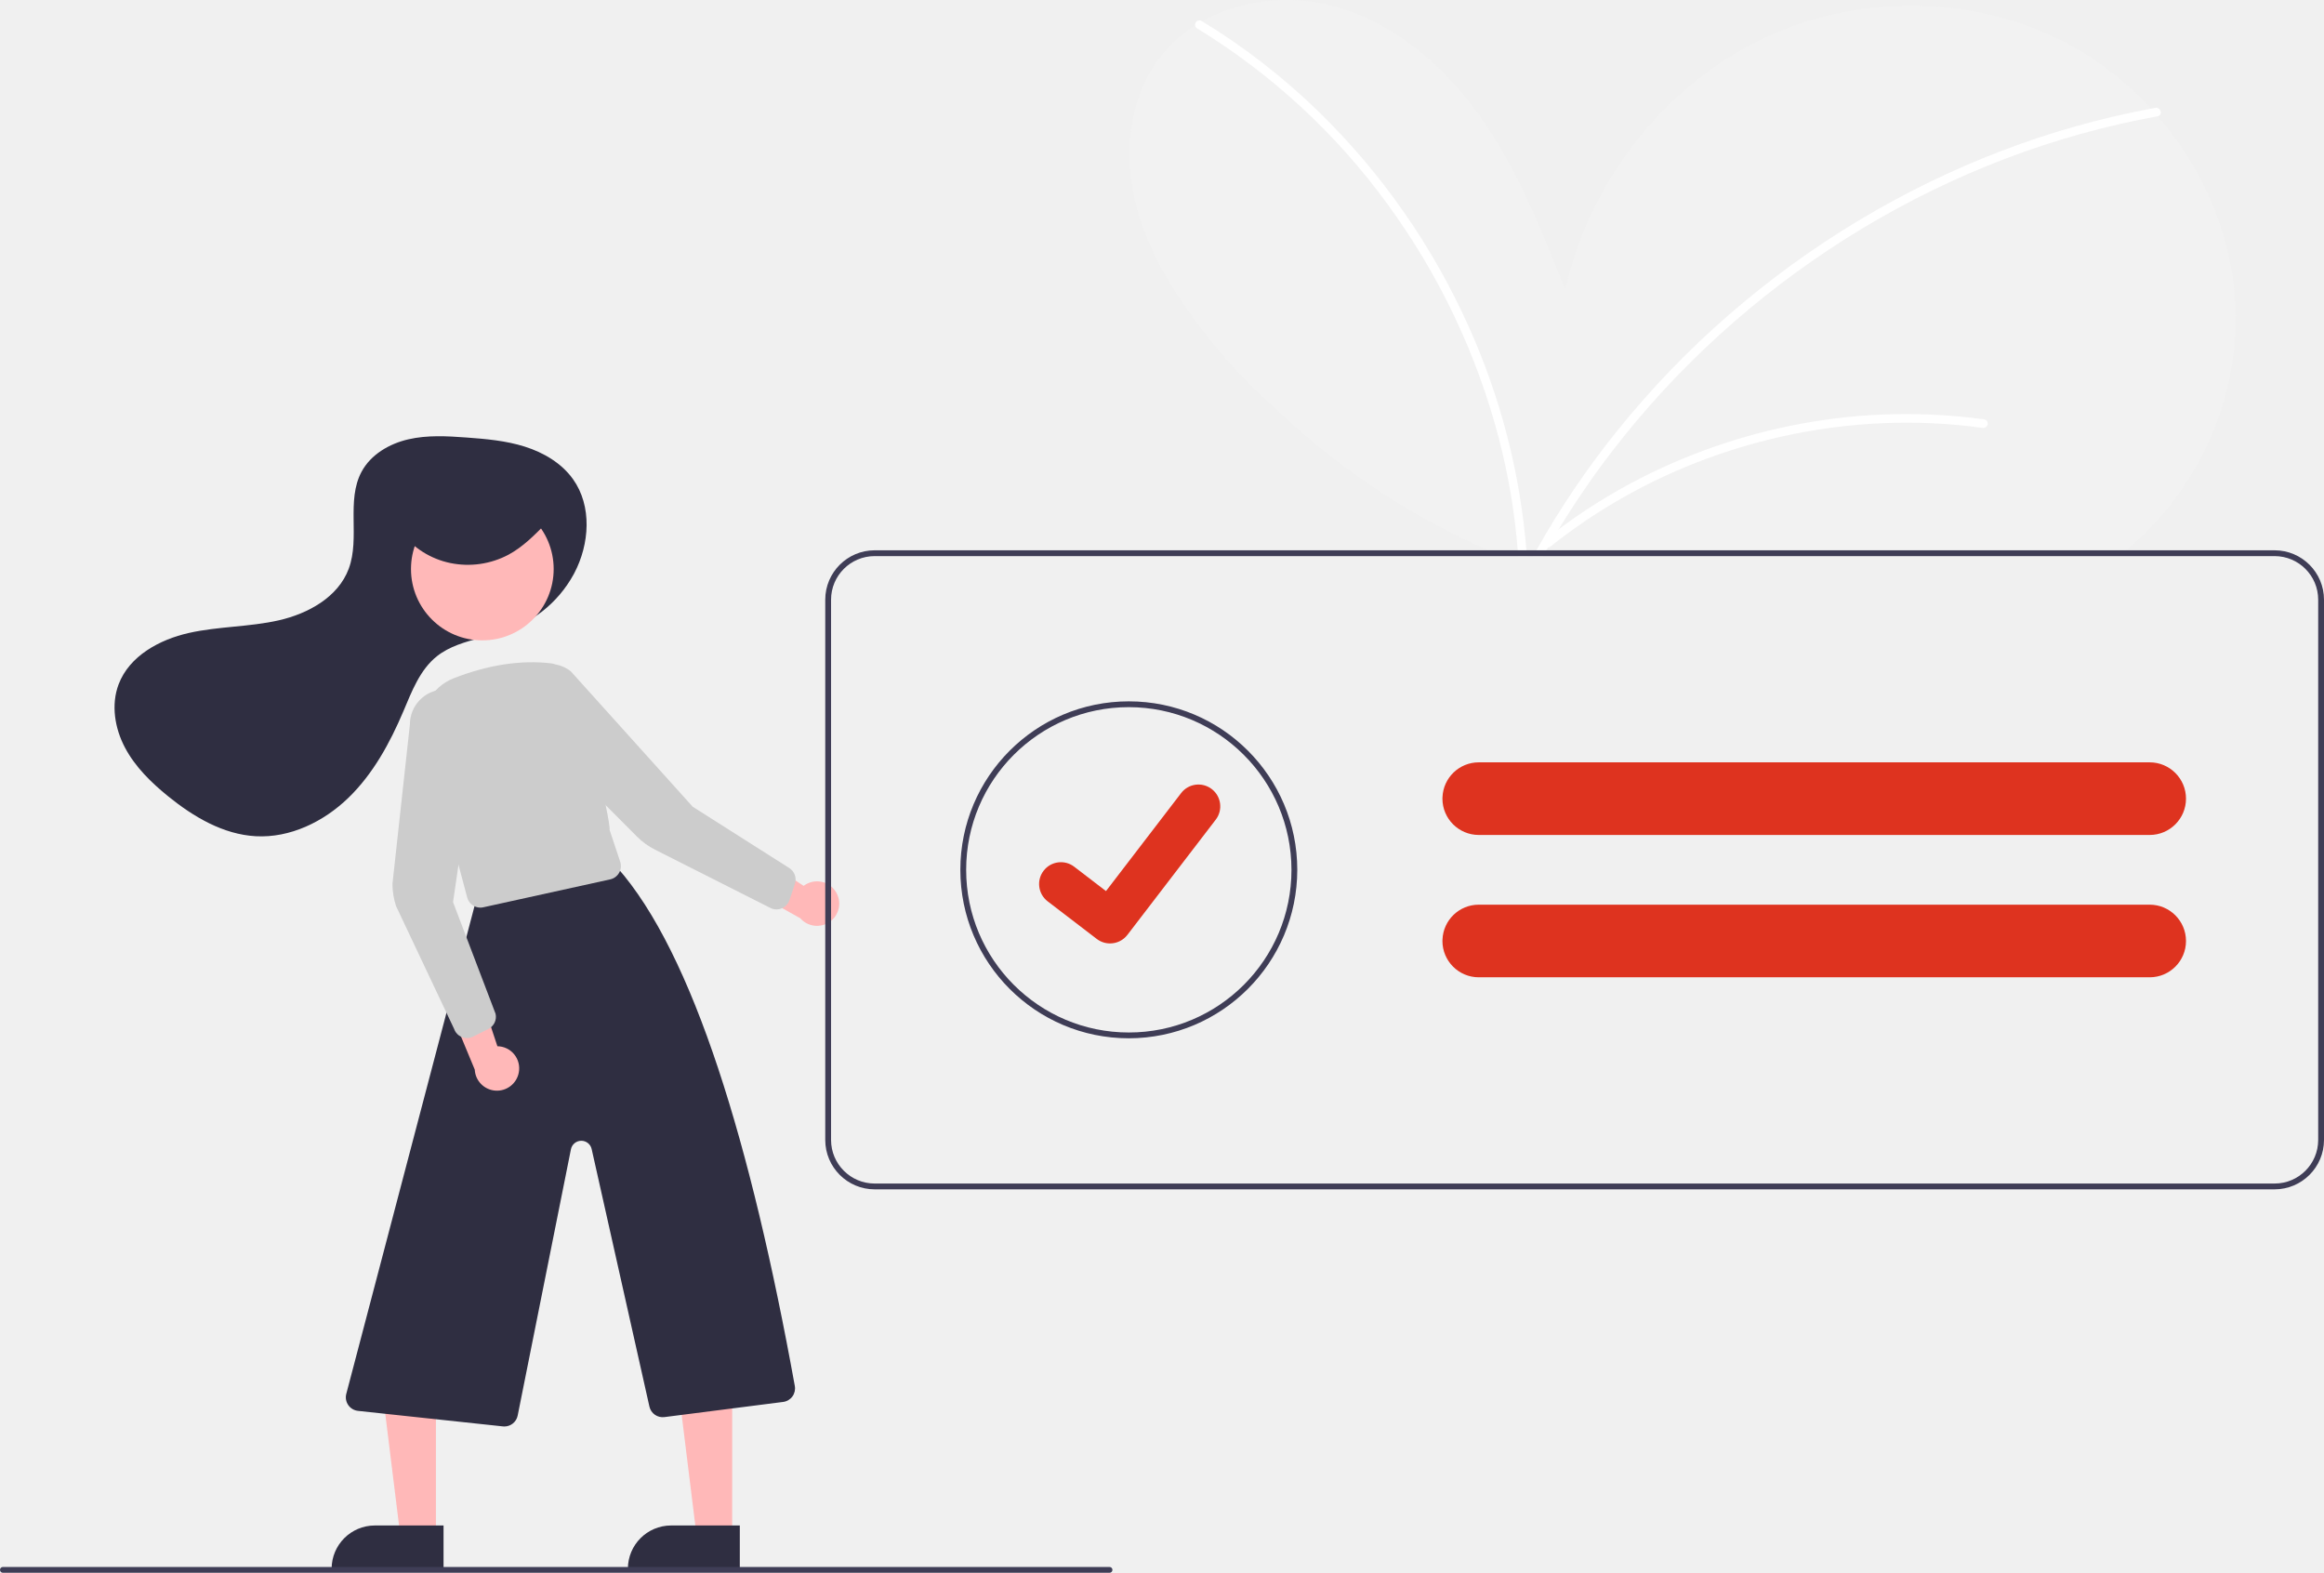
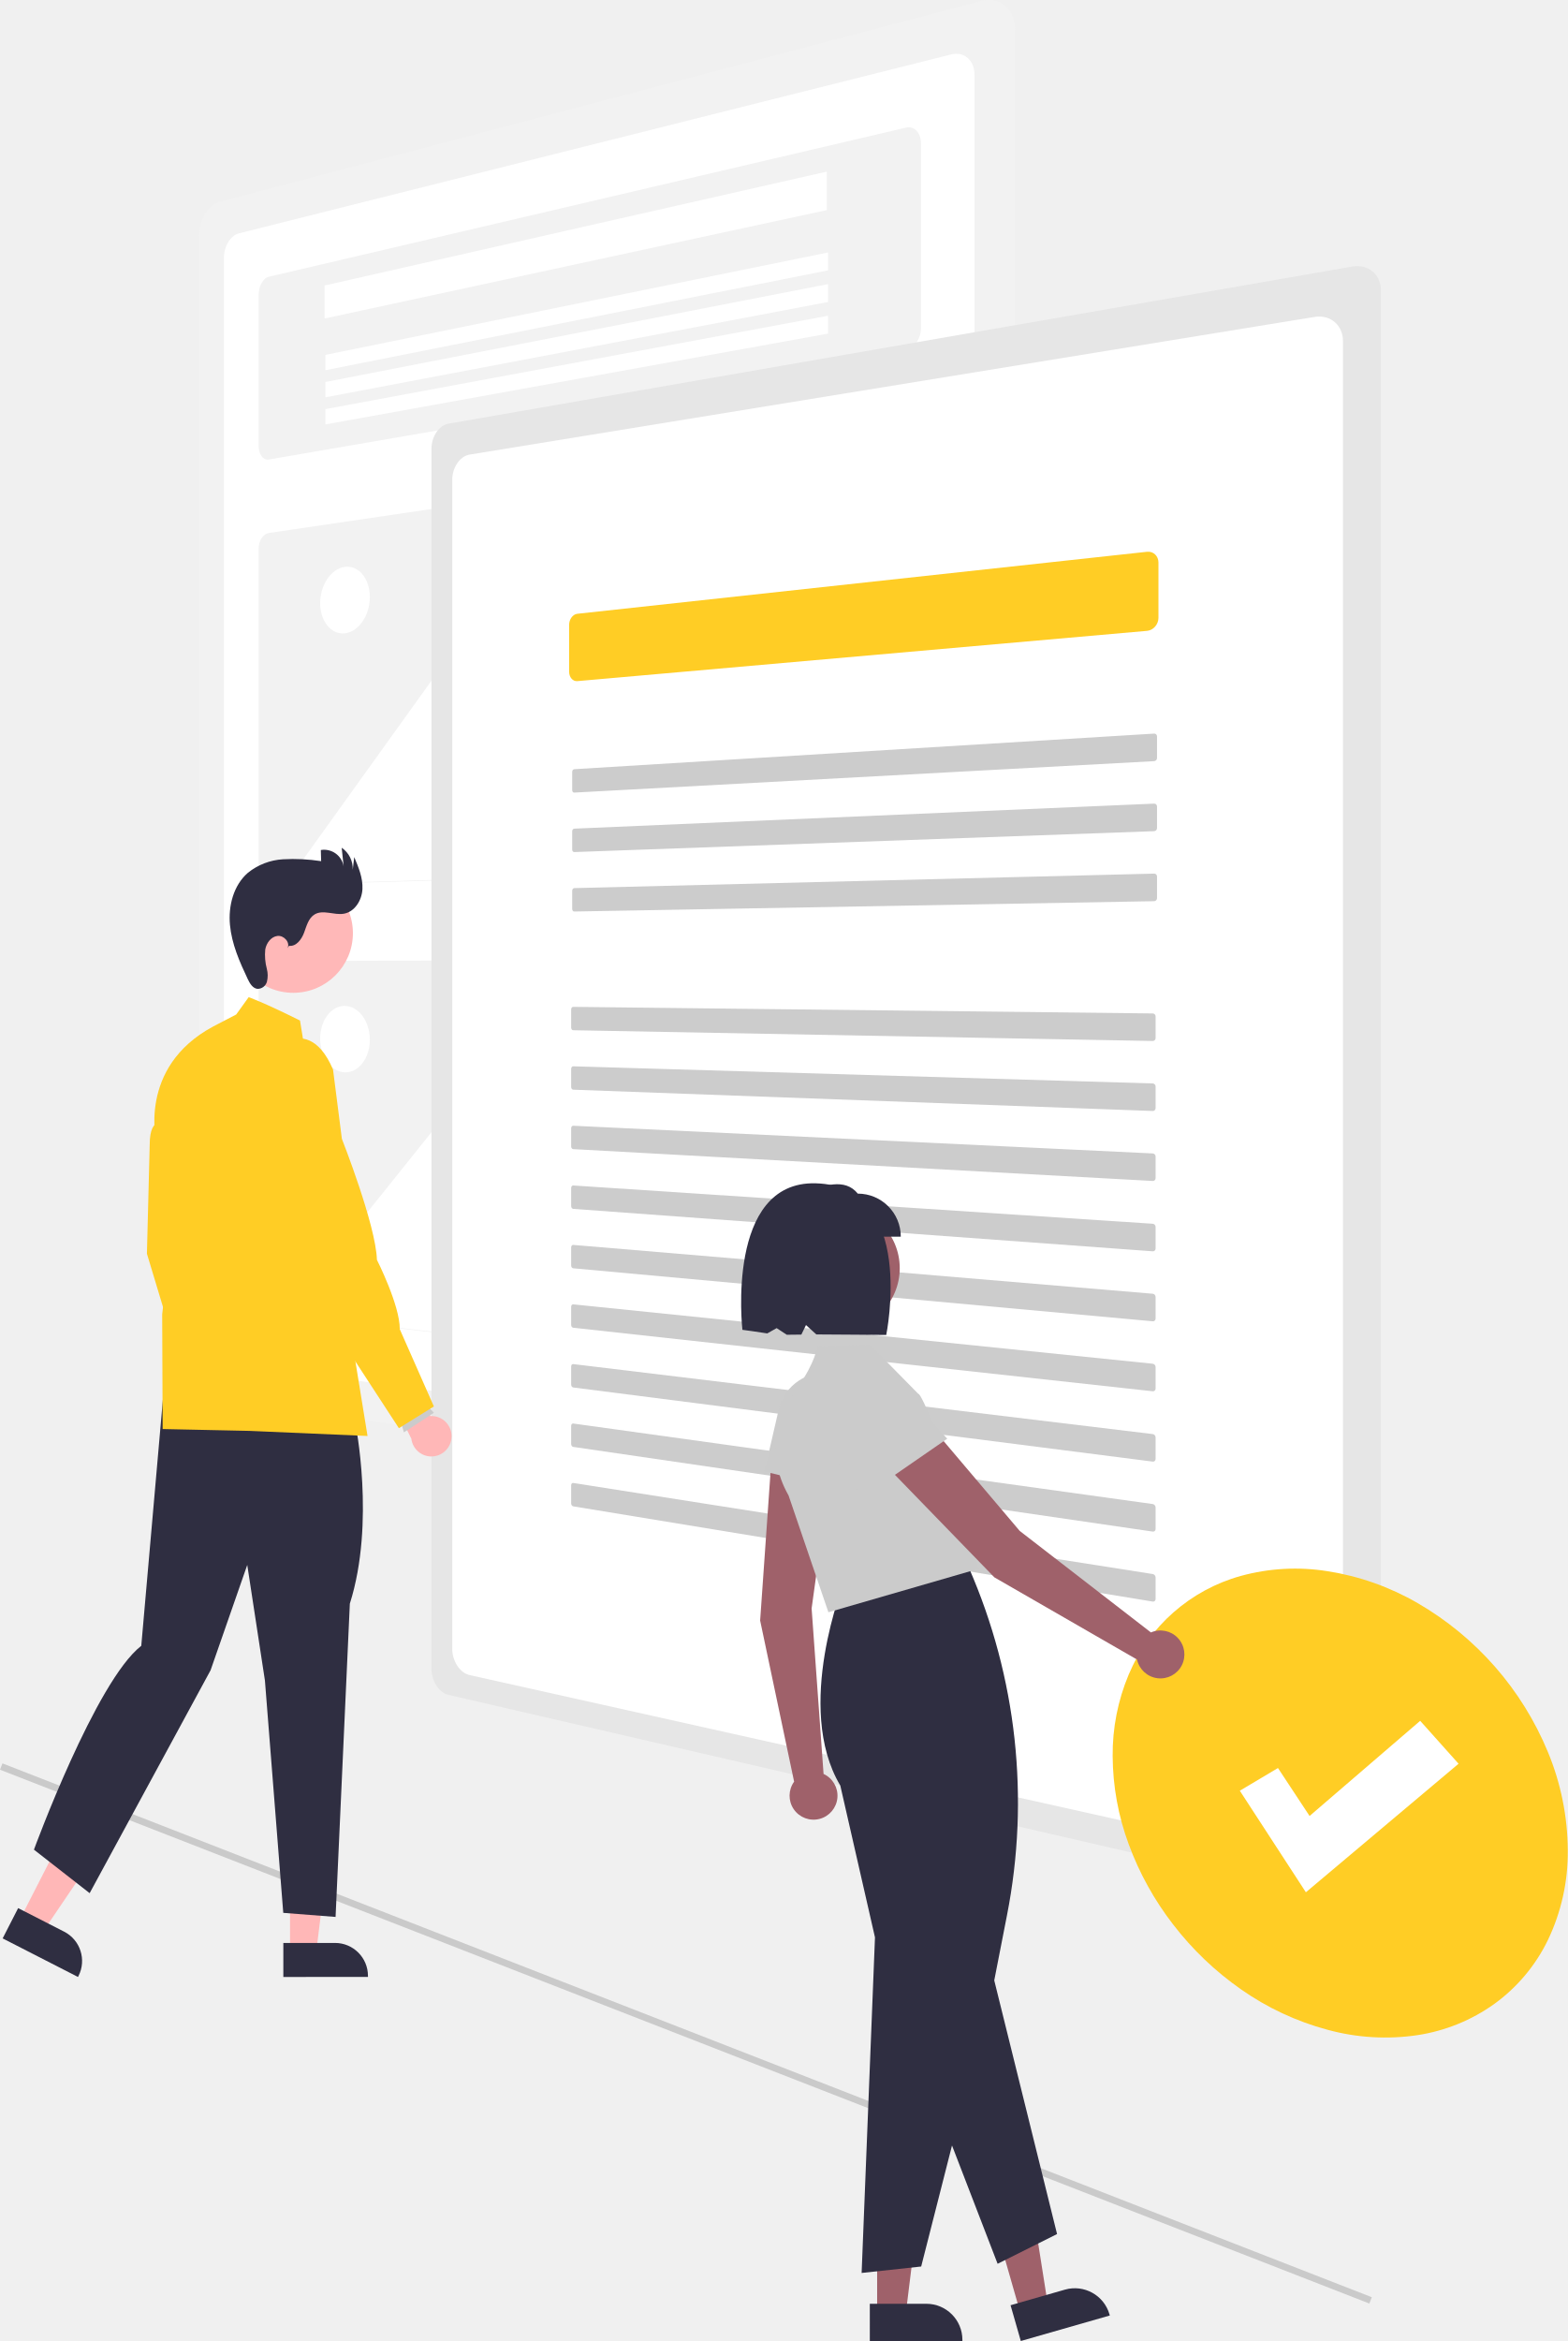
- <svg xmlns="http://www.w3.org/2000/svg" data-name="Layer 1" width="800.122" height="541.445" viewBox="0 0 800.122 541.445">
-   <path d="M931.831,368.723c-.84.69-1.68,1.35-2.54,2H717.151q-2.37-.975-4.72-2a249.807,249.807,0,0,1-61.87-38.52c-12.37-10.48-23.75-21.3-32-31.44-11.51-14.15-22.11-29.57-27.04-47.14-4.92-17.57-3.45-37.71,7.54-52.28a46.795,46.795,0,0,1,12.35-11.31c.79-.5,1.59-.98,2.41-1.43,13.18-7.4,29.81-9.2,44.65-5.37,21.25,5.49,38.91,20.82,51.51,38.8,12.6,17.97,20.78,38.61,28.84,59.02,8.18-36.43,32.95-69.06,66.41-85.65,33.45-16.59,75.01-16.39,107.75,1.58a108.292,108.292,0,0,1,27.55,21.7c.79.85,1.56,1.72,2.32,2.6,15.97,18.49,25.96,42.17,26.78,66.59C970.681,317.333,956.101,348.933,931.831,368.723Z" transform="translate(-199.939 -179.2774)" fill="#f2f2f2" />
-   <path d="M725.631,370.723h-3c-.04-.67-.09-1.33-.15-2a224.18,224.18,0,0,0-6.56-38.74,238.817,238.817,0,0,0-38.31-80.46,228.6,228.6,0,0,0-65.5-60.46,1.42,1.42,0,0,1-.7-1.03,1.496,1.496,0,0,1,2.21-1.56,2.256,2.256,0,0,1,.2.13,226.457,226.457,0,0,1,40.12,31.12,240.898,240.898,0,0,1,51.71,74.13,233.592,233.592,0,0,1,19.82,76.87C725.531,369.393,725.581,370.063,725.631,370.723Z" transform="translate(-199.939 -179.2774)" fill="#fff" />
-   <path d="M942.851,219.283a.184.184,0,0,1-.07.02c-2.19.4-4.39.82-6.57,1.27a296.839,296.839,0,0,0-52.33,15.89,308.808,308.808,0,0,0-48.5,25,313.784,313.784,0,0,0-43.45,33.08,307.525,307.525,0,0,0-36.99,40.12,297.483,297.483,0,0,0-22.61,34.06c-.38.66-.75,1.33-1.12,2h-3.43c.36-.67.73-1.34,1.11-2a299.923,299.923,0,0,1,27.98-41.33,310.84,310.84,0,0,1,38.31-39.75,317.84,317.84,0,0,1,44.38-32.28,311.853,311.853,0,0,1,49.52-24.16,297.104,297.104,0,0,1,51.45-14.52c.49-.09.97-.18,1.46-.27C943.861,216.073,944.661,218.893,942.851,219.283Z" transform="translate(-199.939 -179.2774)" fill="#fff" />
-   <path d="M397.619,376.668c5.335-10.071,6.215-23.187-.418-32.454-3.949-5.516-10.114-9.137-16.583-11.18s-13.294-2.643-20.059-3.139c-6.697-.491-13.514-.885-20.056.63s-12.879,5.215-16.066,11.126c-5.384,9.985-.479,22.789-4.434,33.422-3.629,9.758-13.957,15.462-24.11,17.765s-20.75,2.057-30.908,4.337-20.504,7.932-24.197,17.665c-2.671,7.039-1.344,15.146,2.175,21.802s9.031,12.043,14.881,16.781c8.728,7.068,18.939,13.122,30.153,13.735,11.816.646,23.37-4.979,31.875-13.208s14.295-18.862,18.921-29.755c2.935-6.91,5.707-14.347,11.588-19.013,4.321-3.429,9.818-4.931,15.148-6.352l6.036-1.609a41.441,41.441,0,0,0,25.894-20.253Q397.539,376.819,397.619,376.668Z" transform="translate(-199.939 -179.2774)" fill="#2f2e41" />
-   <polygon points="150.079 528.665 137.82 528.665 131.987 481.377 150.082 481.377 150.079 528.665" fill="#ffb8b8" />
-   <path d="M129.062,525.162h23.644a0,0,0,0,1,0,0v14.887a0,0,0,0,1,0,0H114.176a0,0,0,0,1,0,0v0A14.887,14.887,0,0,1,129.062,525.162Z" fill="#2f2e41" />
-   <polygon points="252.079 528.665 239.82 528.665 233.987 481.377 252.082 481.377 252.079 528.665" fill="#ffb8b8" />
-   <path d="M231.062,525.162h23.644a0,0,0,0,1,0,0v14.887a0,0,0,0,1,0,0H216.176a0,0,0,0,1,0,0v0A14.887,14.887,0,0,1,231.062,525.162Z" fill="#2f2e41" />
-   <path d="M373.585,670.357a4.834,4.834,0,0,1-.512-.027l-49.877-5.344a4.691,4.691,0,0,1-4.063-5.751l44.162-167.97A4.718,4.718,0,0,1,366.84,487.772l40.968-11.42a4.722,4.722,0,0,1,4.549,1.482c26.34,29.71,46.19,95.571,61.227,178.585a4.692,4.692,0,0,1-4.022,5.49l-40.868,5.218a4.678,4.678,0,0,1-5.171-3.627l-19.884-88.648a3.648,3.648,0,0,0-7.137.082l-18.33,91.651A4.666,4.666,0,0,1,373.585,670.357Z" transform="translate(-199.939 -179.2774)" fill="#2f2e41" />
-   <circle cx="166.059" cy="195.894" r="24.561" fill="#ffb8b8" />
-   <path d="M365.312,491.737a4.681,4.681,0,0,1-4.521-3.485L346.015,432.742a16.778,16.778,0,0,1,10.11-19.965c11.894-4.643,23.226-6.365,33.68-5.121h0c9.292,1.107,20.755,56.118,19.996,57.292l3.667,11a4.691,4.691,0,0,1-3.442,6.065l-43.695,9.612A4.732,4.732,0,0,1,365.312,491.737Z" transform="translate(-199.939 -179.2774)" fill="#ccc" />
-   <path d="M378.554,548.504a7.61,7.61,0,0,0-7.368-9.049l-8.513-25.67-8.701,11.037,9.418,22.685a7.652,7.652,0,0,0,15.164.998Z" transform="translate(-199.939 -179.2774)" fill="#ffb8b8" />
-   <path d="M488.002,486.811a7.61,7.61,0,0,0-11.385-2.562L454.061,469.328l-.021,14.054,21.422,12.015a7.652,7.652,0,0,0,12.539-8.586Z" transform="translate(-199.939 -179.2774)" fill="#ffb8b8" />
-   <path d="M360.707,536.644a4.69,4.69,0,0,1-4.454-3.218l-19.957-42.216a24.399,24.399,0,0,1-1.235-7.669l6-54.871a12.059,12.059,0,0,1,24.03-1.456l-9.18,62.631,14.649,38.44a4.681,4.681,0,0,1-2.478,5.225l-5.278,2.639A4.685,4.685,0,0,1,360.707,536.644Z" transform="translate(-199.939 -179.2774)" fill="#ccc" />
-   <path d="M467.291,492.354a4.681,4.681,0,0,1-2.115-.504l-39.688-20.047a24.368,24.368,0,0,1-6.289-4.56l-38.737-38.862a12.059,12.059,0,0,1,15.992-17.994l41.962,46.603,33.263,21.12a4.68,4.68,0,0,1,1.933,5.45l-1.875,5.596a4.692,4.692,0,0,1-4.447,3.199Z" transform="translate(-199.939 -179.2774)" fill="#ccc" />
-   <path d="M338.061,362.473a28.6,28.6,0,0,0,16.895,10.631,29.87,29.87,0,0,0,20.06-2.874c4.947-2.673,8.905-6.684,12.782-10.633,1.618-1.648,3.341-3.549,3.26-5.797-.126-3.484-4.314-5.388-7.909-6.148a56.435,56.435,0,0,0-35.033,3.94c-4.88,2.267-9.964,6.368-9.232,11.466" transform="translate(-199.939 -179.2774)" fill="#2f2e41" />
-   <path d="M983.061,368.723h-482a17.024,17.024,0,0,0-17,17v186a17.024,17.024,0,0,0,17,17h482a17.024,17.024,0,0,0,17-17v-186A17.024,17.024,0,0,0,983.061,368.723Zm15,203a15.018,15.018,0,0,1-15,15h-482a15.018,15.018,0,0,1-15-15v-186a15.018,15.018,0,0,1,15-15h482a15.018,15.018,0,0,1,15,15Z" transform="translate(-199.939 -179.2774)" fill="#3f3d56" />
-   <path d="M588.575,536.723a58,58,0,1,1,58-58A58.066,58.066,0,0,1,588.575,536.723Zm0-114a56,56,0,1,0,56,56A56.064,56.064,0,0,0,588.575,422.723Z" transform="translate(-199.939 -179.2774)" fill="#3f3d56" />
-   <path d="M940.047,441.723h-231a12.497,12.497,0,0,0-12.48,12.01,4.011,4.011,0,0,0-.02.49,12.518,12.518,0,0,0,12.5,12.5h231a12.5,12.5,0,0,0,0-25Z" transform="translate(-199.939 -179.2774)" fill="#de331f" />
-   <path d="M940.047,490.723h-231a12.497,12.497,0,0,0-12.48,12.01,4.011,4.011,0,0,0-.02.49,12.518,12.518,0,0,0,12.5,12.5h231a12.5,12.5,0,0,0,0-25Z" transform="translate(-199.939 -179.2774)" fill="#de331f" />
-   <path d="M582.104,504.064a7.46,7.46,0,0,1-4.489-1.491l-.08-.06-16.904-12.942a7.51,7.51,0,1,1,9.135-11.923l10.949,8.396,25.875-33.744a7.51,7.51,0,0,1,10.529-1.39l-.161.218.165-.215a7.518,7.518,0,0,1,1.39,10.529L588.079,501.134A7.513,7.513,0,0,1,582.104,504.064Z" transform="translate(-199.939 -179.2774)" fill="#de331f" />
-   <path d="M581.939,720.723h-381a1,1,0,0,1,0-2h381a1,1,0,0,1,0,2Z" transform="translate(-199.939 -179.2774)" fill="#3f3d56" />
-   <path d="M883.197,323.672a198.228,198.228,0,0,0-62.845,1.417,202.342,202.342,0,0,0-59.173,20.688,195.2,195.2,0,0,0-29.529,19.509c-1.508,1.205.627,3.315,2.121,2.121a193.808,193.808,0,0,1,53.787-30.236,199.647,199.647,0,0,1,60.064-12.185,191.075,191.075,0,0,1,34.777,1.578,1.554,1.554,0,0,0,1.845-1.048,1.509,1.509,0,0,0-1.048-1.845Z" transform="translate(-199.939 -179.2774)" fill="#fff" />
+ <svg xmlns="http://www.w3.org/2000/svg" data-name="Layer 1" width="461.622" height="689.079" viewBox="0 0 461.622 689.079">
+   <rect x="570.15" y="487.648" width="2" height="432.733" transform="translate(-661.394 875.08) rotate(-68.70828)" fill="#cacaca" />
+   <path id="a59f2875-b7c9-49fa-9edb-013b668487d1-427" data-name="Path 1" d="M658.021,105.767l-224.115,59.08a6.209,6.209,0,0,0-2.422,1.323,9.687,9.687,0,0,0-1.968,2.377,12.63,12.63,0,0,0-1.322,3.09,13.023,13.023,0,0,0-.486,3.489V507.593a12.414,12.414,0,0,0,.486,3.431,11.116,11.116,0,0,0,1.322,2.939,8.16,8.16,0,0,0,1.968,2.148,5.427,5.427,0,0,0,2.422,1.042l224.115,32.998a8.582,8.582,0,0,0,3.882-.299,8.258,8.258,0,0,0,3.188-1.901,9.249,9.249,0,0,0,2.161-3.208,11.11,11.11,0,0,0,.798-4.199V114.209a10.413,10.413,0,0,0-.798-4.107,7.868,7.868,0,0,0-2.161-2.956,7.159,7.159,0,0,0-3.188-1.531A8.52,8.52,0,0,0,658.021,105.767Z" transform="translate(-369.1888 -105.4603)" fill="#f2f2f2" />
+   <path id="ff4771f9-1135-4fb3-96b8-ed4410566af1-428" data-name="Path 2" d="M439.429,174.177a4.427,4.427,0,0,0-1.707.951,6.827,6.827,0,0,0-1.38,1.676,8.818,8.818,0,0,0-.918,2.185,9.031,9.031,0,0,0-.317,2.456V500.416a8.635,8.635,0,0,0,.317,2.416,7.773,7.773,0,0,0,.917,2.076,5.754,5.754,0,0,0,1.379,1.521,3.865,3.865,0,0,0,1.707.749L649.356,535.46a5.834,5.834,0,0,0,2.651-.291,5.758,5.758,0,0,0,2.159-1.385,6.552,6.552,0,0,0,1.443-2.263,7.843,7.843,0,0,0,.503-2.919V127.532a7.397,7.397,0,0,0-.503-2.862,5.59,5.59,0,0,0-1.443-2.095,4.96,4.96,0,0,0-2.159-1.134,5.728,5.728,0,0,0-2.651.018Z" transform="translate(-369.1888 -105.4603)" fill="#fff" />
+   <path id="f1f9644a-fa88-428c-8322-79261417ccc5-429" data-name="Path 3" d="M448.309,186.929a2.676,2.676,0,0,0-1.157.634,4.667,4.667,0,0,0-.94,1.207,6.725,6.725,0,0,0-.634,1.609,7.435,7.435,0,0,0-.238,1.841V236.646a6.361,6.361,0,0,0,.233,1.743,4.331,4.331,0,0,0,.634,1.351,2.572,2.572,0,0,0,.944.824,1.88,1.88,0,0,0,1.157.163l187.635-32.313a4.192,4.192,0,0,0,1.714-.737,5.875,5.875,0,0,0,1.405-1.448,7.295,7.295,0,0,0,.951-1.954,7.498,7.498,0,0,0,.349-2.25v-54.399a6.199,6.199,0,0,0-.349-2.108,4.402,4.402,0,0,0-.951-1.568,3.191,3.191,0,0,0-3.118-.919Z" transform="translate(-369.1888 -105.4603)" fill="#f2f2f2" />
+   <path id="ff7d054f-0c1b-4433-9ca3-8172c7ca7ae0-430" data-name="Path 4" d="M448.309,262.353a2.699,2.699,0,0,0-1.171.523,3.999,3.999,0,0,0-.951,1.044,5.331,5.331,0,0,0-.634,1.417,5.837,5.837,0,0,0-.214,1.642v94.955a5.44,5.44,0,0,0,.22,1.604,4.363,4.363,0,0,0,.634,1.306,3.082,3.082,0,0,0,.951.878,2.297,2.297,0,0,0,1.17.317l187.633-5.349a4.123,4.123,0,0,0,1.733-.475,4.727,4.727,0,0,0,1.411-1.146,5.376,5.376,0,0,0,.943-1.65,5.692,5.692,0,0,0,.33-1.981V239.169a5.221,5.221,0,0,0-.33-1.926,4.269,4.269,0,0,0-.943-1.484,3.694,3.694,0,0,0-1.411-.898,3.756,3.756,0,0,0-1.739-.17Z" transform="translate(-369.1888 -105.4603)" fill="#f2f2f2" />
+   <path id="a7eb0bab-ebfd-4dd9-b622-759c7763ba58-431" data-name="Rectangle 1" d="M464.749,189.501l147.89-33.528v11.329L464.749,199.216Z" transform="translate(-369.1888 -105.4603)" fill="#fff" />
+   <path id="f23a1c9f-c8e9-45be-b21c-431aeafeca9c-432" data-name="Rectangle 2" d="M465.007,209.919l147.982-30.139v5.263L465.007,214.43Z" transform="translate(-369.1888 -105.4603)" fill="#fff" />
+   <path id="a3ff34d5-a9ab-425b-b799-bea92feb2951-433" data-name="Rectangle 3" d="M465.007,217.9l147.982-28.81v5.263L465.007,222.412Z" transform="translate(-369.1888 -105.4603)" fill="#fff" />
+   <path id="be05c005-2968-403e-b18e-d8c6e4e7ee45-434" data-name="Rectangle 4" d="M465.007,225.882l147.982-27.481v5.263L465.007,230.394Z" transform="translate(-369.1888 -105.4603)" fill="#fff" />
+   <path id="a1b64b68-1df2-49ff-8571-8f25058de55b-435" data-name="Path 5" d="M547.058,363.413l75.045-2.125a2.338,2.338,0,0,0,.764-.152,2.573,2.573,0,0,0,.684-.391,2.894,2.894,0,0,0,.562-.597,3.203,3.203,0,0,0,.396-.77,3.4,3.4,0,0,0,.149-1.729,3.182,3.182,0,0,0-.254-.808,2.857,2.857,0,0,0-.46-.696l-49.471-54.844a2.096,2.096,0,0,0-.784-.555,1.935,1.935,0,0,0-.89-.127,2.17,2.17,0,0,0-.888.288,2.702,2.702,0,0,0-.78.692l-11.509,14.873a5.411,5.411,0,0,1-1.593,1.408,4.296,4.296,0,0,1-1.806.563,3.877,3.877,0,0,1-1.8-.294,4.317,4.317,0,0,1-1.577-1.163h0l-33.921-38.977a1.809,1.809,0,0,0-.699-.504,1.623,1.623,0,0,0-.792-.101,1.901,1.901,0,0,0-.792.292,2.552,2.552,0,0,0-.696.67l-59.595,82.994a2.716,2.716,0,0,0-.325.608,3.214,3.214,0,0,0-.179.691,3.406,3.406,0,0,0-.027.727,3.205,3.205,0,0,0,.132.713,2.7,2.7,0,0,0,.281.627,2.107,2.107,0,0,0,.396.475,1.627,1.627,0,0,0,.484.299,1.382,1.382,0,0,0,.542.094l89.491-2.569Z" transform="translate(-369.1888 -105.4603)" fill="#fff" />
+   <path id="f3c84d7c-5146-4d23-9ceb-c01f372468d7-436" data-name="Ellipse 1" d="M470.715,272.322a5.351,5.351,0,0,1,2.852.396,6.359,6.359,0,0,1,2.349,1.795,8.98,8.98,0,0,1,1.584,2.926,11.962,11.962,0,0,1,.584,3.765,13.334,13.334,0,0,1-.584,3.906,12.036,12.036,0,0,1-1.584,3.313,9.077,9.077,0,0,1-2.345,2.37,6.35,6.35,0,0,1-2.852,1.087,5.351,5.351,0,0,1-2.837-.452,6.426,6.426,0,0,1-2.304-1.827,9.053,9.053,0,0,1-1.55-2.909,11.985,11.985,0,0,1-.566-3.709,13.338,13.338,0,0,1,.566-3.847,12.095,12.095,0,0,1,1.546-3.285,9.19,9.19,0,0,1,2.304-2.387A6.43,6.43,0,0,1,470.715,272.322Z" transform="translate(-369.1888 -105.4603)" fill="#fff" />
+   <path id="b0182b23-dc59-4ff3-b3b4-a3d940efaefe-437" data-name="Path 6" d="M448.309,388.343a2.351,2.351,0,0,0-1.171.353,3.23,3.23,0,0,0-.948.907,4.527,4.527,0,0,0-.634,1.326,5.51,5.51,0,0,0-.217,1.612v94.955a5.765,5.765,0,0,0,.22,1.637,5.149,5.149,0,0,0,.634,1.397,3.818,3.818,0,0,0,.951,1.014,2.614,2.614,0,0,0,1.17.486l187.627,21.763a3.796,3.796,0,0,0,1.733-.225,3.854,3.854,0,0,0,1.411-.943,4.452,4.452,0,0,0,.943-1.514,5.303,5.303,0,0,0,.33-1.936V392.91a5.606,5.606,0,0,0-.33-1.973,5.164,5.164,0,0,0-.943-1.62,4.516,4.516,0,0,0-1.411-1.102,4.032,4.032,0,0,0-1.733-.421Z" transform="translate(-369.1888 -105.4603)" fill="#f2f2f2" />
+   <path id="a989dc09-34cc-41d2-9960-aebf8ec98c6b-438" data-name="Path 7" d="M547.058,503.673l75.042,8.719a2.218,2.218,0,0,0,.764-.042,2.168,2.168,0,0,0,.684-.292,2.334,2.334,0,0,0,.562-.516,2.675,2.675,0,0,0,.396-.713,3.102,3.102,0,0,0,.188-.837,3.45,3.45,0,0,0-.039-.871,3.592,3.592,0,0,0-.254-.845,3.472,3.472,0,0,0-.46-.762l-49.467-61.989a2.576,2.576,0,0,0-.784-.665,2.112,2.112,0,0,0-.89-.255,1.965,1.965,0,0,0-.888.158,2.193,2.193,0,0,0-.78.578L559.623,458.548a4.393,4.393,0,0,1-1.593,1.178,3.904,3.904,0,0,1-1.806.303,4.259,4.259,0,0,1-1.8-.555,5.313,5.313,0,0,1-1.577-1.39h0L518.925,414.202a2.225,2.225,0,0,0-.7-.604,1.76,1.76,0,0,0-.792-.215,1.699,1.699,0,0,0-.792.177,2.065,2.065,0,0,0-.7.569l-59.59,74.39a2.261,2.261,0,0,0-.325.561,2.889,2.889,0,0,0-.179.665,3.35,3.35,0,0,0-.027.723,3.457,3.457,0,0,0,.132.735,3.162,3.162,0,0,0,.281.669,2.598,2.598,0,0,0,.396.533,1.988,1.988,0,0,0,.484.368,1.526,1.526,0,0,0,.542.173l89.492,10.36Z" transform="translate(-369.1888 -105.4603)" fill="#fff" />
+   <path id="a8bd342c-5bae-4e5f-bf88-a468257dce96-439" data-name="Ellipse 2" d="M470.715,401.55a5.824,5.824,0,0,1,2.852.805,7.843,7.843,0,0,1,2.345,2.139,10.712,10.712,0,0,1,1.584,3.156,12.766,12.766,0,0,1,.584,3.849,12.509,12.509,0,0,1-.584,3.822,10.14,10.14,0,0,1-1.584,3.083,7.334,7.334,0,0,1-2.345,2.03,5.638,5.638,0,0,1-2.852.674,5.871,5.871,0,0,1-2.837-.862,7.935,7.935,0,0,1-2.304-2.16,10.779,10.779,0,0,1-1.546-3.133,12.778,12.778,0,0,1-.566-3.791,12.523,12.523,0,0,1,.566-3.765,10.208,10.208,0,0,1,1.546-3.062,7.419,7.419,0,0,1,2.304-2.054A5.67,5.67,0,0,1,470.715,401.55Z" transform="translate(-369.1888 -105.4603)" fill="#fff" />
+   <path id="e9ee41aa-d78e-4dad-8172-13013ca5924f-440" data-name="Path 8" d="M501.234,230.17a4.741,4.741,0,0,0-1.951.849,6.67,6.67,0,0,0-1.584,1.664,8.398,8.398,0,0,0-1.068,2.24,8.793,8.793,0,0,0-.396,2.582V596.736a9.092,9.092,0,0,0,1.461,4.904,7.259,7.259,0,0,0,1.584,1.754,5.054,5.054,0,0,0,1.952.963l266.154,61.431a7.838,7.838,0,0,0,3.252.089,6.319,6.319,0,0,0,2.67-1.188,6.128,6.128,0,0,0,1.808-2.264,7.342,7.342,0,0,0,.666-3.129V190.888a7.598,7.598,0,0,0-.666-3.169,6.648,6.648,0,0,0-1.808-2.367,6.744,6.744,0,0,0-2.669-1.341,7.843,7.843,0,0,0-3.252-.097Z" transform="translate(-369.1888 -105.4603)" fill="#e6e6e6" />
+   <path id="ad8bd23c-a107-4e3a-ac50-43d14955a740-441" data-name="Path 9" d="M507.379,239.283a4.871,4.871,0,0,0-1.987.883,6.773,6.773,0,0,0-1.604,1.701,8.449,8.449,0,0,0-1.066,2.278,8.818,8.818,0,0,0-.371,2.619V590.72a9.141,9.141,0,0,0,1.436,4.983,7.403,7.403,0,0,0,1.604,1.798,5.217,5.217,0,0,0,1.987,1.002l249.058,55.54a7.606,7.606,0,0,0,3.208,0,6.168,6.168,0,0,0,4.357-3.577,7.506,7.506,0,0,0,.609-3.152V205.94a7.764,7.764,0,0,0-.609-3.189,6.701,6.701,0,0,0-4.357-3.839,7.648,7.648,0,0,0-3.208-.19Z" transform="translate(-369.1888 -105.4603)" fill="#fff" />
+   <path id="fe01f6ec-bc29-4a35-b65e-2953f7e4593e-442" data-name="Path 10" d="M539.177,286.128a2.204,2.204,0,0,0-.941.34,2.895,2.895,0,0,0-.767.727,3.576,3.576,0,0,0-.517,1.011,3.825,3.825,0,0,0-.19,1.188V303.165a3.486,3.486,0,0,0,.19,1.15,2.799,2.799,0,0,0,.517.906,2.174,2.174,0,0,0,.767.576,1.913,1.913,0,0,0,.941.154l167.756-14.8a3.388,3.388,0,0,0,1.301-.396,3.808,3.808,0,0,0,1.064-.852,4.02,4.02,0,0,0,.719-1.188,3.891,3.891,0,0,0,.267-1.397V271.053a3.486,3.486,0,0,0-.265-1.347,3.081,3.081,0,0,0-.719-1.048,2.896,2.896,0,0,0-1.064-.643,3.025,3.025,0,0,0-1.303-.14Z" transform="translate(-369.1888 -105.4603)" fill="#ffcd25" />
+   <path id="a33e5ebf-72bd-4c05-92f5-6fdaeb6a0cf5-443" data-name="Path 11" d="M538.27,331.875a.528.528,0,0,0-.238.074.676.676,0,0,0-.192.173.846.846,0,0,0-.129.246.937.937,0,0,0-.048.295v5.381a.887.887,0,0,0,.048.289.732.732,0,0,0,.129.231.571.571,0,0,0,.192.151.486.486,0,0,0,.238.047l170.755-9.256a.829.829,0,0,0,.326-.087.907.907,0,0,0,.266-.204.958.958,0,0,0,.246-.639v-6.343a.893.893,0,0,0-.066-.341.821.821,0,0,0-.18-.27.767.767,0,0,0-.593-.223Z" transform="translate(-369.1888 -105.4603)" fill="#ccc" />
+   <path id="eadd9508-da65-422a-9b99-851349c5ee47-444" data-name="Path 12" d="M538.27,349.376a.52.52,0,0,0-.238.07.658.658,0,0,0-.192.17.827.827,0,0,0-.129.244.929.929,0,0,0-.048.294v5.381a.894.894,0,0,0,.048.291.749.749,0,0,0,.129.238.585.585,0,0,0,.192.154.491.491,0,0,0,.238.051l170.755-6.152a.818.818,0,0,0,.326-.079.883.883,0,0,0,.266-.2.941.941,0,0,0,.246-.634v-6.347a.903.903,0,0,0-.066-.341.841.841,0,0,0-.18-.273.792.792,0,0,0-.266-.178.78.78,0,0,0-.326-.055Z" transform="translate(-369.1888 -105.4603)" fill="#ccc" />
+   <path id="bc09ff08-382d-4367-9371-da9c20848a93-445" data-name="Path 13" d="M538.27,366.878a.513.513,0,0,0-.238.065.641.641,0,0,0-.189.166.809.809,0,0,0-.129.242.921.921,0,0,0-.048.293v5.381a.902.902,0,0,0,.048.292.767.767,0,0,0,.129.238.602.602,0,0,0,.192.158.497.497,0,0,0,.238.055l170.753-3.044a.807.807,0,0,0,.326-.079.86.86,0,0,0,.266-.194.913.913,0,0,0,.18-.284.934.934,0,0,0,.066-.345V363.478a.912.912,0,0,0-.066-.343.863.863,0,0,0-.18-.276.811.811,0,0,0-.266-.187.787.787,0,0,0-.326-.059Z" transform="translate(-369.1888 -105.4603)" fill="#ccc" />
+   <path id="ad3c0260-65a9-4a32-af85-b637d7424861-446" data-name="Path 14" d="M537.968,401.833a.499.499,0,0,0-.238.056.607.607,0,0,0-.192.158.772.772,0,0,0-.127.238.905.905,0,0,0-.048.291v5.379a.917.917,0,0,0,.048.293.802.802,0,0,0,.129.238.634.634,0,0,0,.192.165.51.51,0,0,0,.238.063L708.609,411.877a.792.792,0,0,0,.326-.063.818.818,0,0,0,.266-.185.872.872,0,0,0,.18-.278.917.917,0,0,0,.066-.343v-6.34a.932.932,0,0,0-.066-.345.904.904,0,0,0-.18-.284.853.853,0,0,0-.266-.193.803.803,0,0,0-.326-.074Z" transform="translate(-369.1888 -105.4603)" fill="#ccc" />
+   <path id="a7ce4661-d9dd-4e3c-943a-15eecdd16d68-447" data-name="Path 15" d="M537.968,419.33a.493.493,0,0,0-.238.052.591.591,0,0,0-.192.158.755.755,0,0,0-.129.238.897.897,0,0,0-.045.284v5.379a.925.925,0,0,0,.048.294.819.819,0,0,0,.129.243.651.651,0,0,0,.192.168.517.517,0,0,0,.238.068l170.638,6.267a.782.782,0,0,0,.326-.058.798.798,0,0,0,.266-.18.848.848,0,0,0,.18-.275.908.908,0,0,0,.066-.342v-6.342a.941.941,0,0,0-.066-.346.927.927,0,0,0-.18-.287.872.872,0,0,0-.266-.197.812.812,0,0,0-.326-.079Z" transform="translate(-369.1888 -105.4603)" fill="#ccc" />
+   <path id="bf855cdb-17eb-4d24-b1bf-95bb84ebbe5f-448" data-name="Path 16" d="M537.968,436.824a.487.487,0,0,0-.235.051.576.576,0,0,0-.192.15.738.738,0,0,0-.129.232.888.888,0,0,0-.048.289v5.379a.932.932,0,0,0,.048.295.838.838,0,0,0,.129.246.668.668,0,0,0,.192.171.524.524,0,0,0,.238.072l170.638,9.372a.771.771,0,0,0,.592-.227.827.827,0,0,0,.18-.272.898.898,0,0,0,.066-.341v-6.342a.951.951,0,0,0-.246-.634.897.897,0,0,0-.266-.202.823.823,0,0,0-.326-.086Z" transform="translate(-369.1888 -105.4603)" fill="#ccc" />
+   <path id="e51942a0-1f8f-4627-b592-b6d8af379f3b-449" data-name="Path 17" d="M537.968,454.407a.482.482,0,0,0-.238.044.56.56,0,0,0-.189.149.721.721,0,0,0-.129.23.88.88,0,0,0-.048.289v5.379a.94.94,0,0,0,.048.295.857.857,0,0,0,.129.248.687.687,0,0,0,.192.175.532.532,0,0,0,.238.079l170.635,12.489a.767.767,0,0,0,.326-.046.758.758,0,0,0,.266-.17.808.808,0,0,0,.18-.268.889.889,0,0,0,.066-.34v-6.343a.96.96,0,0,0-.066-.349.974.974,0,0,0-.18-.293.921.921,0,0,0-.266-.208.835.835,0,0,0-.326-.091Z" transform="translate(-369.1888 -105.4603)" fill="#ccc" />
+   <path id="b42b5129-059d-45a1-85e1-48e92c6af303-450" data-name="Path 18" d="M537.968,471.903a.475.475,0,0,0-.238.04.547.547,0,0,0-.189.147.704.704,0,0,0-.129.225.871.871,0,0,0-.048.288v5.379a.95.95,0,0,0,.048.296.877.877,0,0,0,.129.25.705.705,0,0,0,.192.178.54.54,0,0,0,.238.079l170.635,15.599a.763.763,0,0,0,.326-.04.741.741,0,0,0,.266-.166.792.792,0,0,0,.18-.265.88.88,0,0,0,.066-.338v-6.343a.97.97,0,0,0-.066-.35.998.998,0,0,0-.18-.296.945.945,0,0,0-.266-.212.846.846,0,0,0-.326-.097Z" transform="translate(-369.1888 -105.4603)" fill="#ccc" />
+   <path id="a62b36ea-5ff6-4d9e-9431-581d8c5a76b9-451" data-name="Path 19" d="M537.968,489.398a.475.475,0,0,0-.238.035.533.533,0,0,0-.189.141.688.688,0,0,0-.129.226.865.865,0,0,0-.048.288v5.379a.957.957,0,0,0,.048.297.896.896,0,0,0,.129.253.724.724,0,0,0,.192.182.55.55,0,0,0,.238.085l170.635,18.701a.758.758,0,0,0,.326-.034.723.723,0,0,0,.266-.158.768.768,0,0,0,.18-.261.872.872,0,0,0,.066-.337V507.849a.979.979,0,0,0-.066-.351,1.023,1.023,0,0,0-.18-.299.971.971,0,0,0-.266-.217.86.86,0,0,0-.326-.103Z" transform="translate(-369.1888 -105.4603)" fill="#ccc" />
+   <path id="b5b5e049-9a07-4625-b229-28348b3ffad1-452" data-name="Path 20" d="M537.968,506.982a.475.475,0,0,0-.238.031.518.518,0,0,0-.189.134.672.672,0,0,0-.129.227.857.857,0,0,0-.048.286v5.379a.965.965,0,0,0,.048.298.916.916,0,0,0,.129.255.745.745,0,0,0,.192.185.559.559,0,0,0,.238.09l170.635,21.823a.753.753,0,0,0,.326-.028.705.705,0,0,0,.266-.158.749.749,0,0,0,.18-.258.862.862,0,0,0,.066-.336v-6.34a.988.988,0,0,0-.066-.353,1.047,1.047,0,0,0-.18-.303.997.997,0,0,0-.266-.222.871.871,0,0,0-.326-.109Z" transform="translate(-369.1888 -105.4603)" fill="#ccc" />
+   <path id="f6f9b566-9275-4af8-af1b-7e049f94fc7f-453" data-name="Path 21" d="M537.968,524.477a.468.468,0,0,0-.238.027.506.506,0,0,0-.189.134.655.655,0,0,0-.129.22.85.85,0,0,0-.048.285v5.379a.972.972,0,0,0,.048.299.937.937,0,0,0,.129.257.766.766,0,0,0,.192.189.57.57,0,0,0,.238.093l170.635,24.928a.752.752,0,0,0,.326-.022.69.69,0,0,0,.266-.151.731.731,0,0,0,.18-.255.853.853,0,0,0,.066-.335v-6.343a.999.999,0,0,0-.066-.353,1.072,1.072,0,0,0-.18-.306,1.03,1.03,0,0,0-.266-.227.889.889,0,0,0-.326-.115Z" transform="translate(-369.1888 -105.4603)" fill="#ccc" />
+   <path id="e06574a6-0006-4f8e-a738-8224ce6b4da4-454" data-name="Path 22" d="M537.968,541.973a.464.464,0,0,0-.238.022.494.494,0,0,0-.189.131.641.641,0,0,0-.129.218.842.842,0,0,0-.048.284V548.007a.981.981,0,0,0,.048.3.957.957,0,0,0,.129.26.785.785,0,0,0,.192.193.582.582,0,0,0,.238.097l170.635,28.032a.749.749,0,0,0,.326-.016.674.674,0,0,0,.266-.146.713.713,0,0,0,.18-.252.845.845,0,0,0,.066-.334v-6.343a1.008,1.008,0,0,0-.066-.355,1.098,1.098,0,0,0-.18-.31,1.054,1.054,0,0,0-.266-.231.905.905,0,0,0-.326-.121Z" transform="translate(-369.1888 -105.4603)" fill="#ccc" />
+   <path id="e3953bee-b9b0-4931-b9d5-5ac270d957ab-455" data-name="Ellipse 3" d="M760.02,567.939a76.436,76.436,0,0,1,26.584,9.398,90.7,90.7,0,0,1,38.335,43.791,76.648,76.648,0,0,1,5.868,28.923,59.758,59.758,0,0,1-5.868,26.498A50.397,50.397,0,0,1,809.213,695.295a52.392,52.392,0,0,1-22.609,9.206,64.467,64.467,0,0,1-26.582-1.584,80.673,80.673,0,0,1-25.438-11.894,90.881,90.881,0,0,1-19.977-19.085,88.657,88.657,0,0,1-13.084-23.624,75.842,75.842,0,0,1-4.722-25.947,60.569,60.569,0,0,1,4.722-23.995,50.474,50.474,0,0,1,33.061-29.048A60.367,60.367,0,0,1,760.02,567.939Z" transform="translate(-369.1888 -105.4603)" fill="#ffcd25" />
+   <path id="e335b25d-cb3d-4c1d-842d-b9df0290eb25-456" data-name="Path 23" d="M753.692,662.456l-19.451-29.892,11.232-6.681,9.308,14.117,32.569-28.013,11.299,12.632Z" transform="translate(-369.1888 -105.4603)" fill="#fff" />
+   <path d="M611.679,627.624l-3.516-48.717,6.314-45.652-17.932-1.211L593.006,582.473l10.004,47.423a7.055,7.055,0,1,0,8.67-2.272Z" transform="translate(-369.1888 -105.4603)" fill="#9f616a" />
+   <path d="M594.258,538.605l4.211-18.223A14.031,14.031,0,0,1,626.081,525.11l-2.319,20.592Z" transform="translate(-369.1888 -105.4603)" fill="#cbcbcb" />
+   <polygon points="258.266 680.885 266.72 680.884 270.741 648.277 258.265 648.278 258.266 680.885" fill="#9f616a" />
+   <path d="M625.298,783.585l16.648-.001h.001a10.61,10.61,0,0,1,10.61,10.609v.345l-27.258.001Z" transform="translate(-369.1888 -105.4603)" fill="#2f2e41" />
+   <polygon points="300.382 680.608 308.509 678.28 303.397 645.826 291.402 649.262 300.382 680.608" fill="#9f616a" />
+   <path d="M666.738,784.009l16.005-4.585.001-0a10.61,10.61,0,0,1,13.121,7.278l.095.331-26.204,7.506Z" transform="translate(-369.1888 -105.4603)" fill="#2f2e41" />
+   <path d="M622.886,774.51l3.932-98.774L616.605,631.035c-13.743-23.042,1.083-59.796,1.235-60.165l.055-.134.144-.02,35.95-4.871.505,1.159a172.157,172.157,0,0,1,11.184,102.253L661.937,688.395,680.429,763.058l-17.502,8.751-13.428-34.821-9.077,35.627Z" transform="translate(-369.1888 -105.4603)" fill="#2f2e41" />
+   <path d="M613.105,580.032,601.377,545.667c-7.291-12.84-2.666-24.239,2.497-31.54,5.576-7.884,5.911-12.306,5.985-12.355l.06-.039,15.409-.467,14.261,14.491c.897-.351,8.474,18.323,7.832,19.261l9.96,32.197Z" transform="translate(-369.1888 -105.4603)" fill="#cbcbcb" />
+   <path d="M708.069,585.975l-38.635-29.885-29.794-35.162-12.866,12.55,35.203,36.282,41.999,24.188a7.055,7.055,0,1,0,4.092-7.974Z" transform="translate(-369.1888 -105.4603)" fill="#9f616a" />
+   <path d="M623.119,546.192l-10.765-15.295a14.031,14.031,0,0,1,21.945-17.414l13.792,15.466Z" transform="translate(-369.1888 -105.4603)" fill="#cbcbcb" />
+   <circle cx="246.622" cy="373.293" r="18.298" fill="#9f616a" />
+   <path d="M634.417,469.471h-29.055V456.806c6.377-2.534,12.618-4.688,16.39,0a12.665,12.665,0,0,1,12.665,12.665Z" transform="translate(-369.1888 -105.4603)" fill="#2f2e41" />
+   <path d="M609.366,453.769c-26.621-.727-21.58,43.13-21.58,43.13s5.022.664,7.314,1.055l2.768-1.559,2.978,1.953c1.367.007,2.804-.02,4.293-.047l1.365-2.811,3.044,2.761c5.542.008,20.581.161,20.581.161S639.194,454.583,609.366,453.769Z" transform="translate(-369.1888 -105.4603)" fill="#2f2e41" />
+   <path d="M502.107,528.911a5.91,5.91,0,0,0-6.189-6.621l-5.849-12.174-8.265,1.75,8.501,17.077a5.942,5.942,0,0,0,11.802-.031Z" transform="translate(-369.1888 -105.4603)" fill="#ffb7b7" />
+   <polygon points="5.947 564.801 12.826 568.322 29.679 543.463 19.526 538.268 5.947 564.801" fill="#ffb7b7" />
+   <path d="M374.531,667.118l13.547,6.933.001 0a9.699,9.699,0,0,1,4.215,13.052l-.144.281L369.969,676.032Z" transform="translate(-369.1888 -105.4603)" fill="#2f2e41" />
+   <polygon points="85.398 574.432 93.125 574.432 96.801 544.625 85.396 544.626 85.398 574.432" fill="#ffb7b7" />
+   <path d="M452.615,677.37l15.218-.001h.001a9.699,9.699,0,0,1,9.698,9.698v.315l-24.917.001Z" transform="translate(-369.1888 -105.4603)" fill="#2f2e41" />
+   <path d="M418.44,436.769s-5.175-3.965-5.175,5.719l-.817,32.002,9.124,30.231,5.311-9.805-2.179-21.244Z" transform="translate(-369.1888 -105.4603)" fill="#ffcd25" />
+   <path d="M473.795,524.299s6.001,29.223-1.6,53.206l-4.2,92.21-15.402-1.2-5.401-68.407-5.201-34.004L431.19,597.107l-35.604,65.607L379.184,649.913s18.176-49.594,31.603-60.007l6.734-76.702Z" transform="translate(-369.1888 -105.4603)" fill="#2f2e41" />
+   <circle cx="86.349" cy="274.676" r="17.561" fill="#ffb8b8" />
+   <path d="M454.295,383.861c2.105.274,3.693-1.88,4.43-3.871s1.298-4.309,3.128-5.385c2.501-1.469,5.7.298,8.559-.187,3.229-.547,5.329-3.97,5.493-7.241s-1.137-6.417-2.415-9.433l-.446,3.748a7.433,7.433,0,0,0-3.248-6.497l.575,5.5a5.837,5.837,0,0,0-6.716-4.83l.091,3.277a54.13,54.13,0,0,0-11.233-.55,18.167,18.167,0,0,0-10.343,3.985c-4.241,3.685-5.79,9.753-5.27,15.348s2.829,10.85,5.236,15.927c.606,1.277,1.443,2.719,2.847,2.881a2.868,2.868,0,0,0,2.808-2.117,7.672,7.672,0,0,0-.034-3.769,16.025,16.025,0,0,1-.469-5.703c.334-1.89,1.693-3.757,3.598-3.988s3.854,1.946,2.938,3.632Z" transform="translate(-369.1888 -105.4603)" fill="#2f2e41" />
+   <path d="M438.73,404.086l3.677-5.105s4.11,1.397,15.116,6.875l.778,4.783,19.104,117.505-34.725-1.498-9.456-.201-6.911-.147-9.234-.196-.136-33.772,2.996-25.874-4.63-24.376s-5.826-22.384,16.614-34.453Z" transform="translate(-369.1888 -105.4603)" fill="#ffcd25" />
+   <polygon points="117.668 417.199 118.929 421.612 127.753 415.864 124.423 412.053 117.668 417.199" fill="#cbcbcb" />
+   <path d="M445.299,418.288s13.679-17.463,21.947,2l2.607,20.397s10.016,25.353,10.317,35.611c0,0,6.79,13.388,6.728,20.419l10.045,22.741-10.303,6.396-28.514-43.72Z" transform="translate(-369.1888 -105.4603)" fill="#ffcd25" />
</svg>
